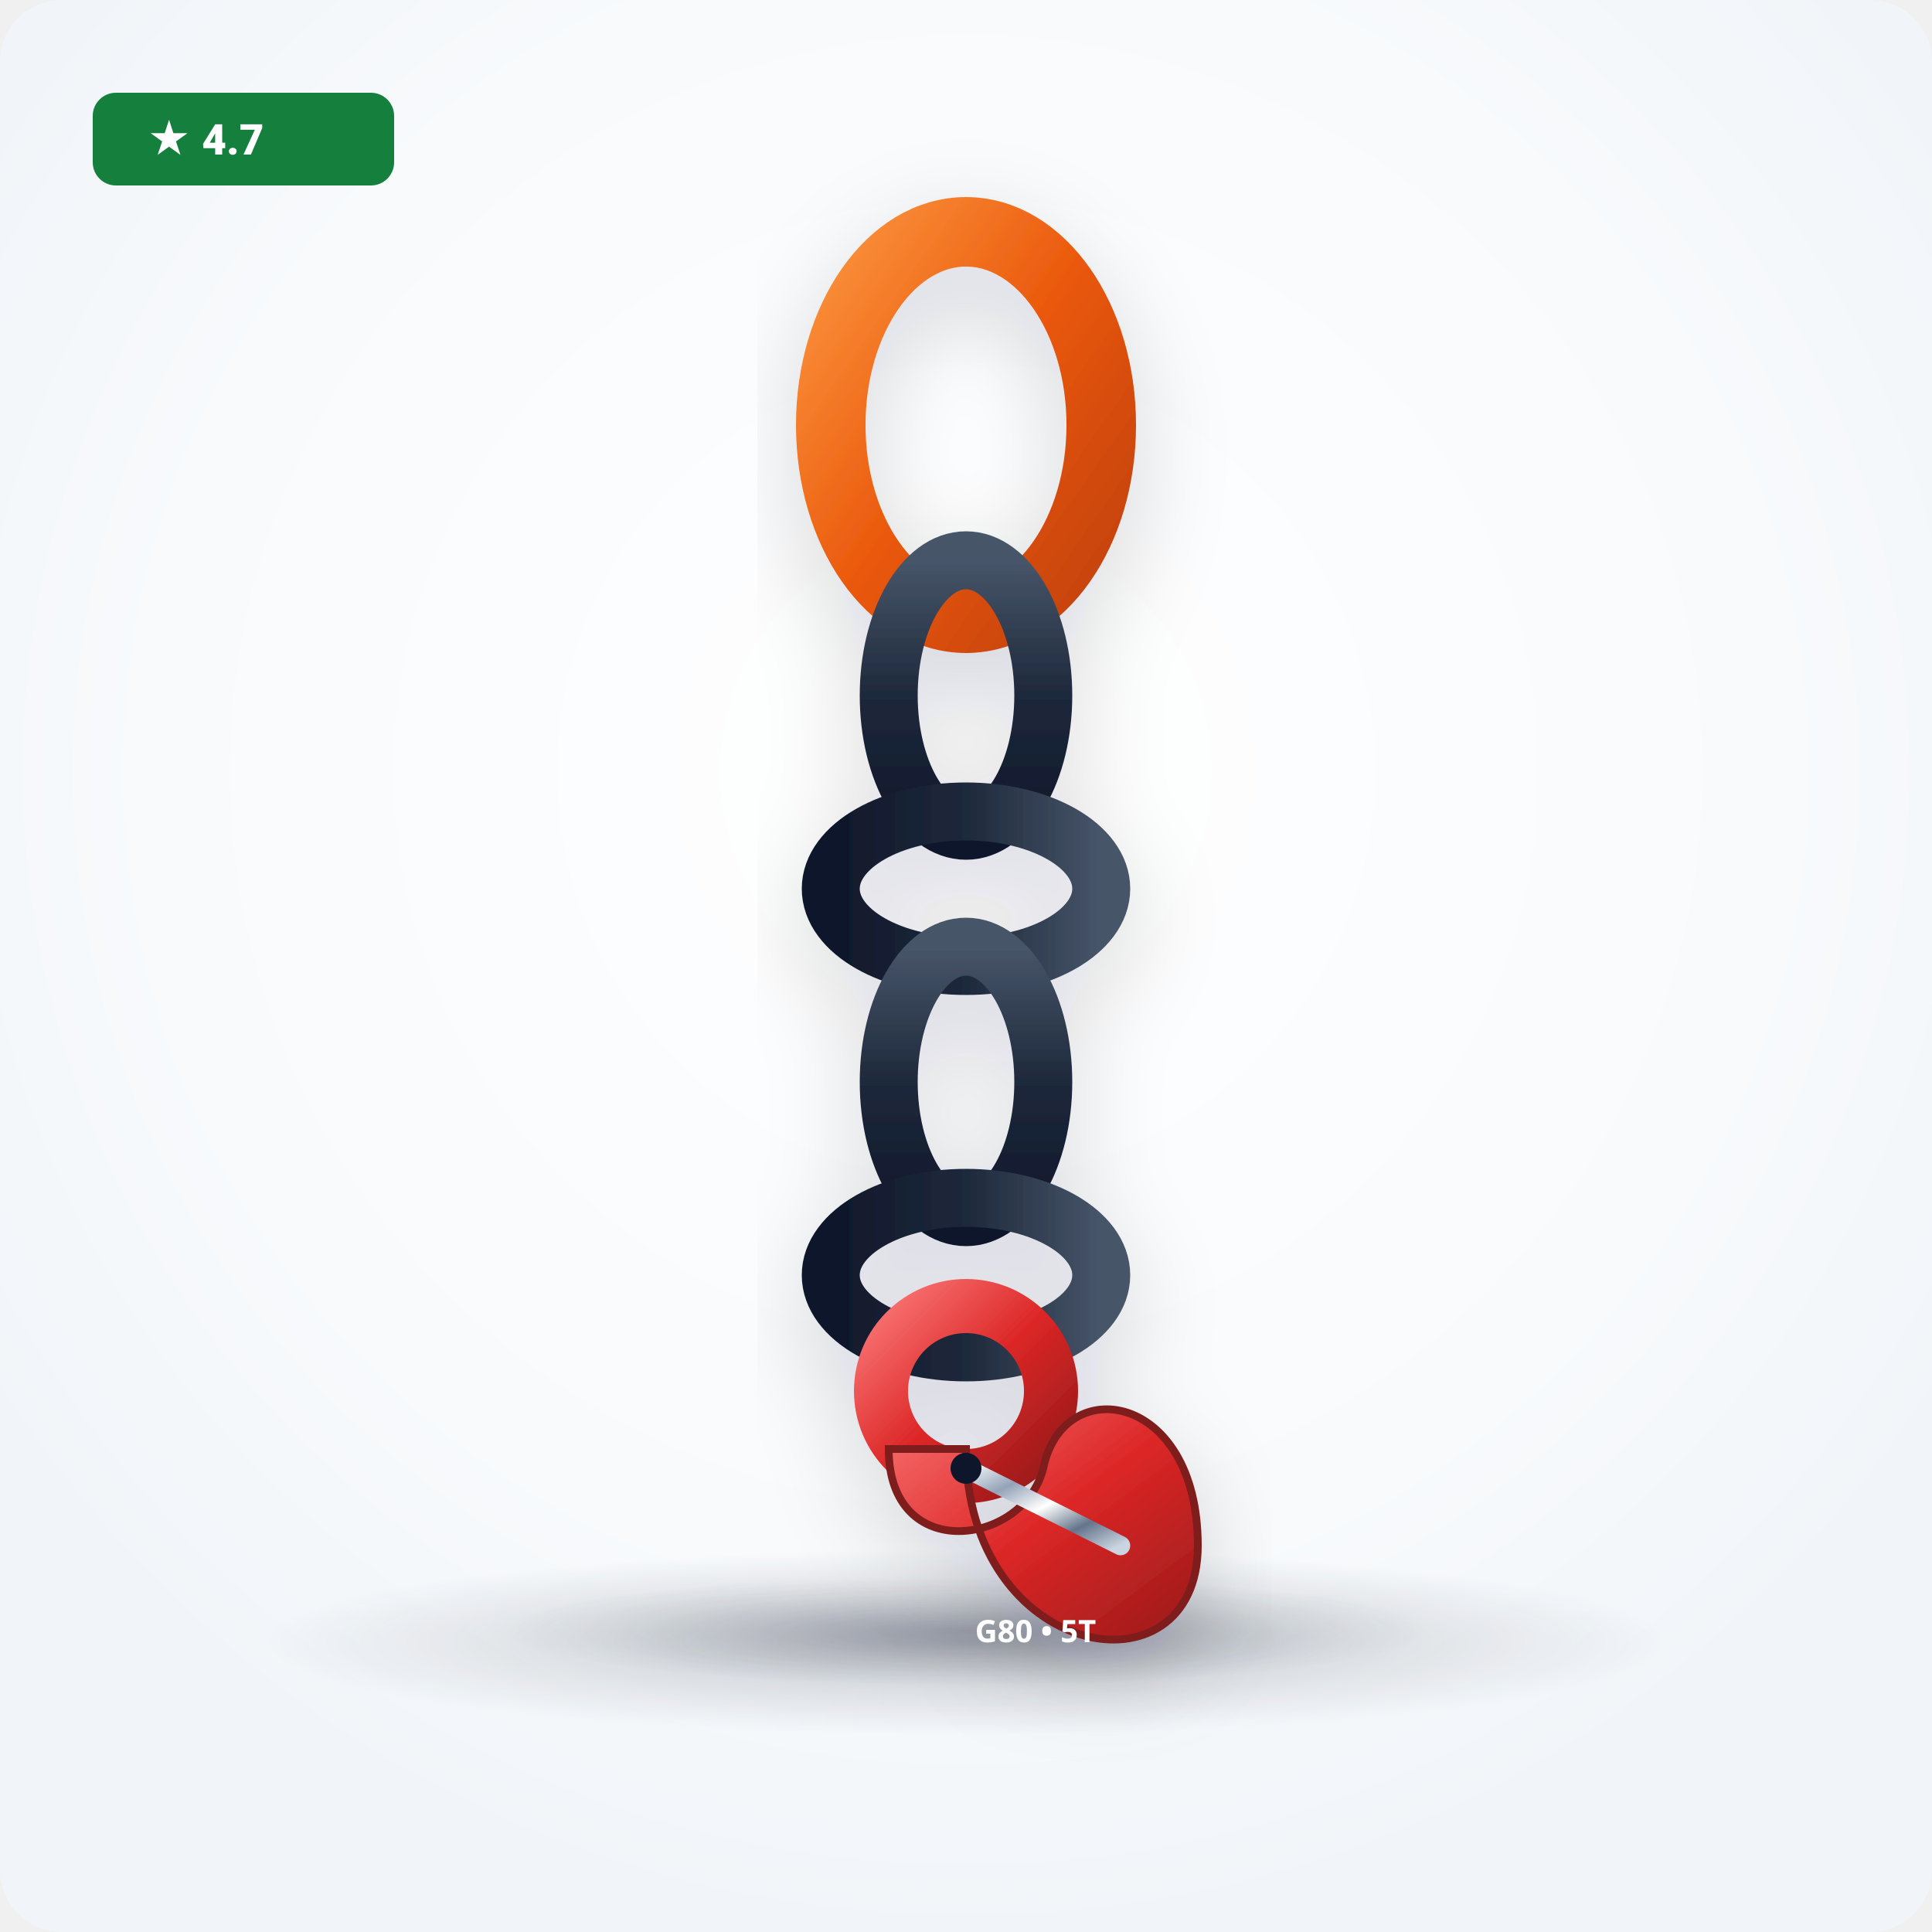
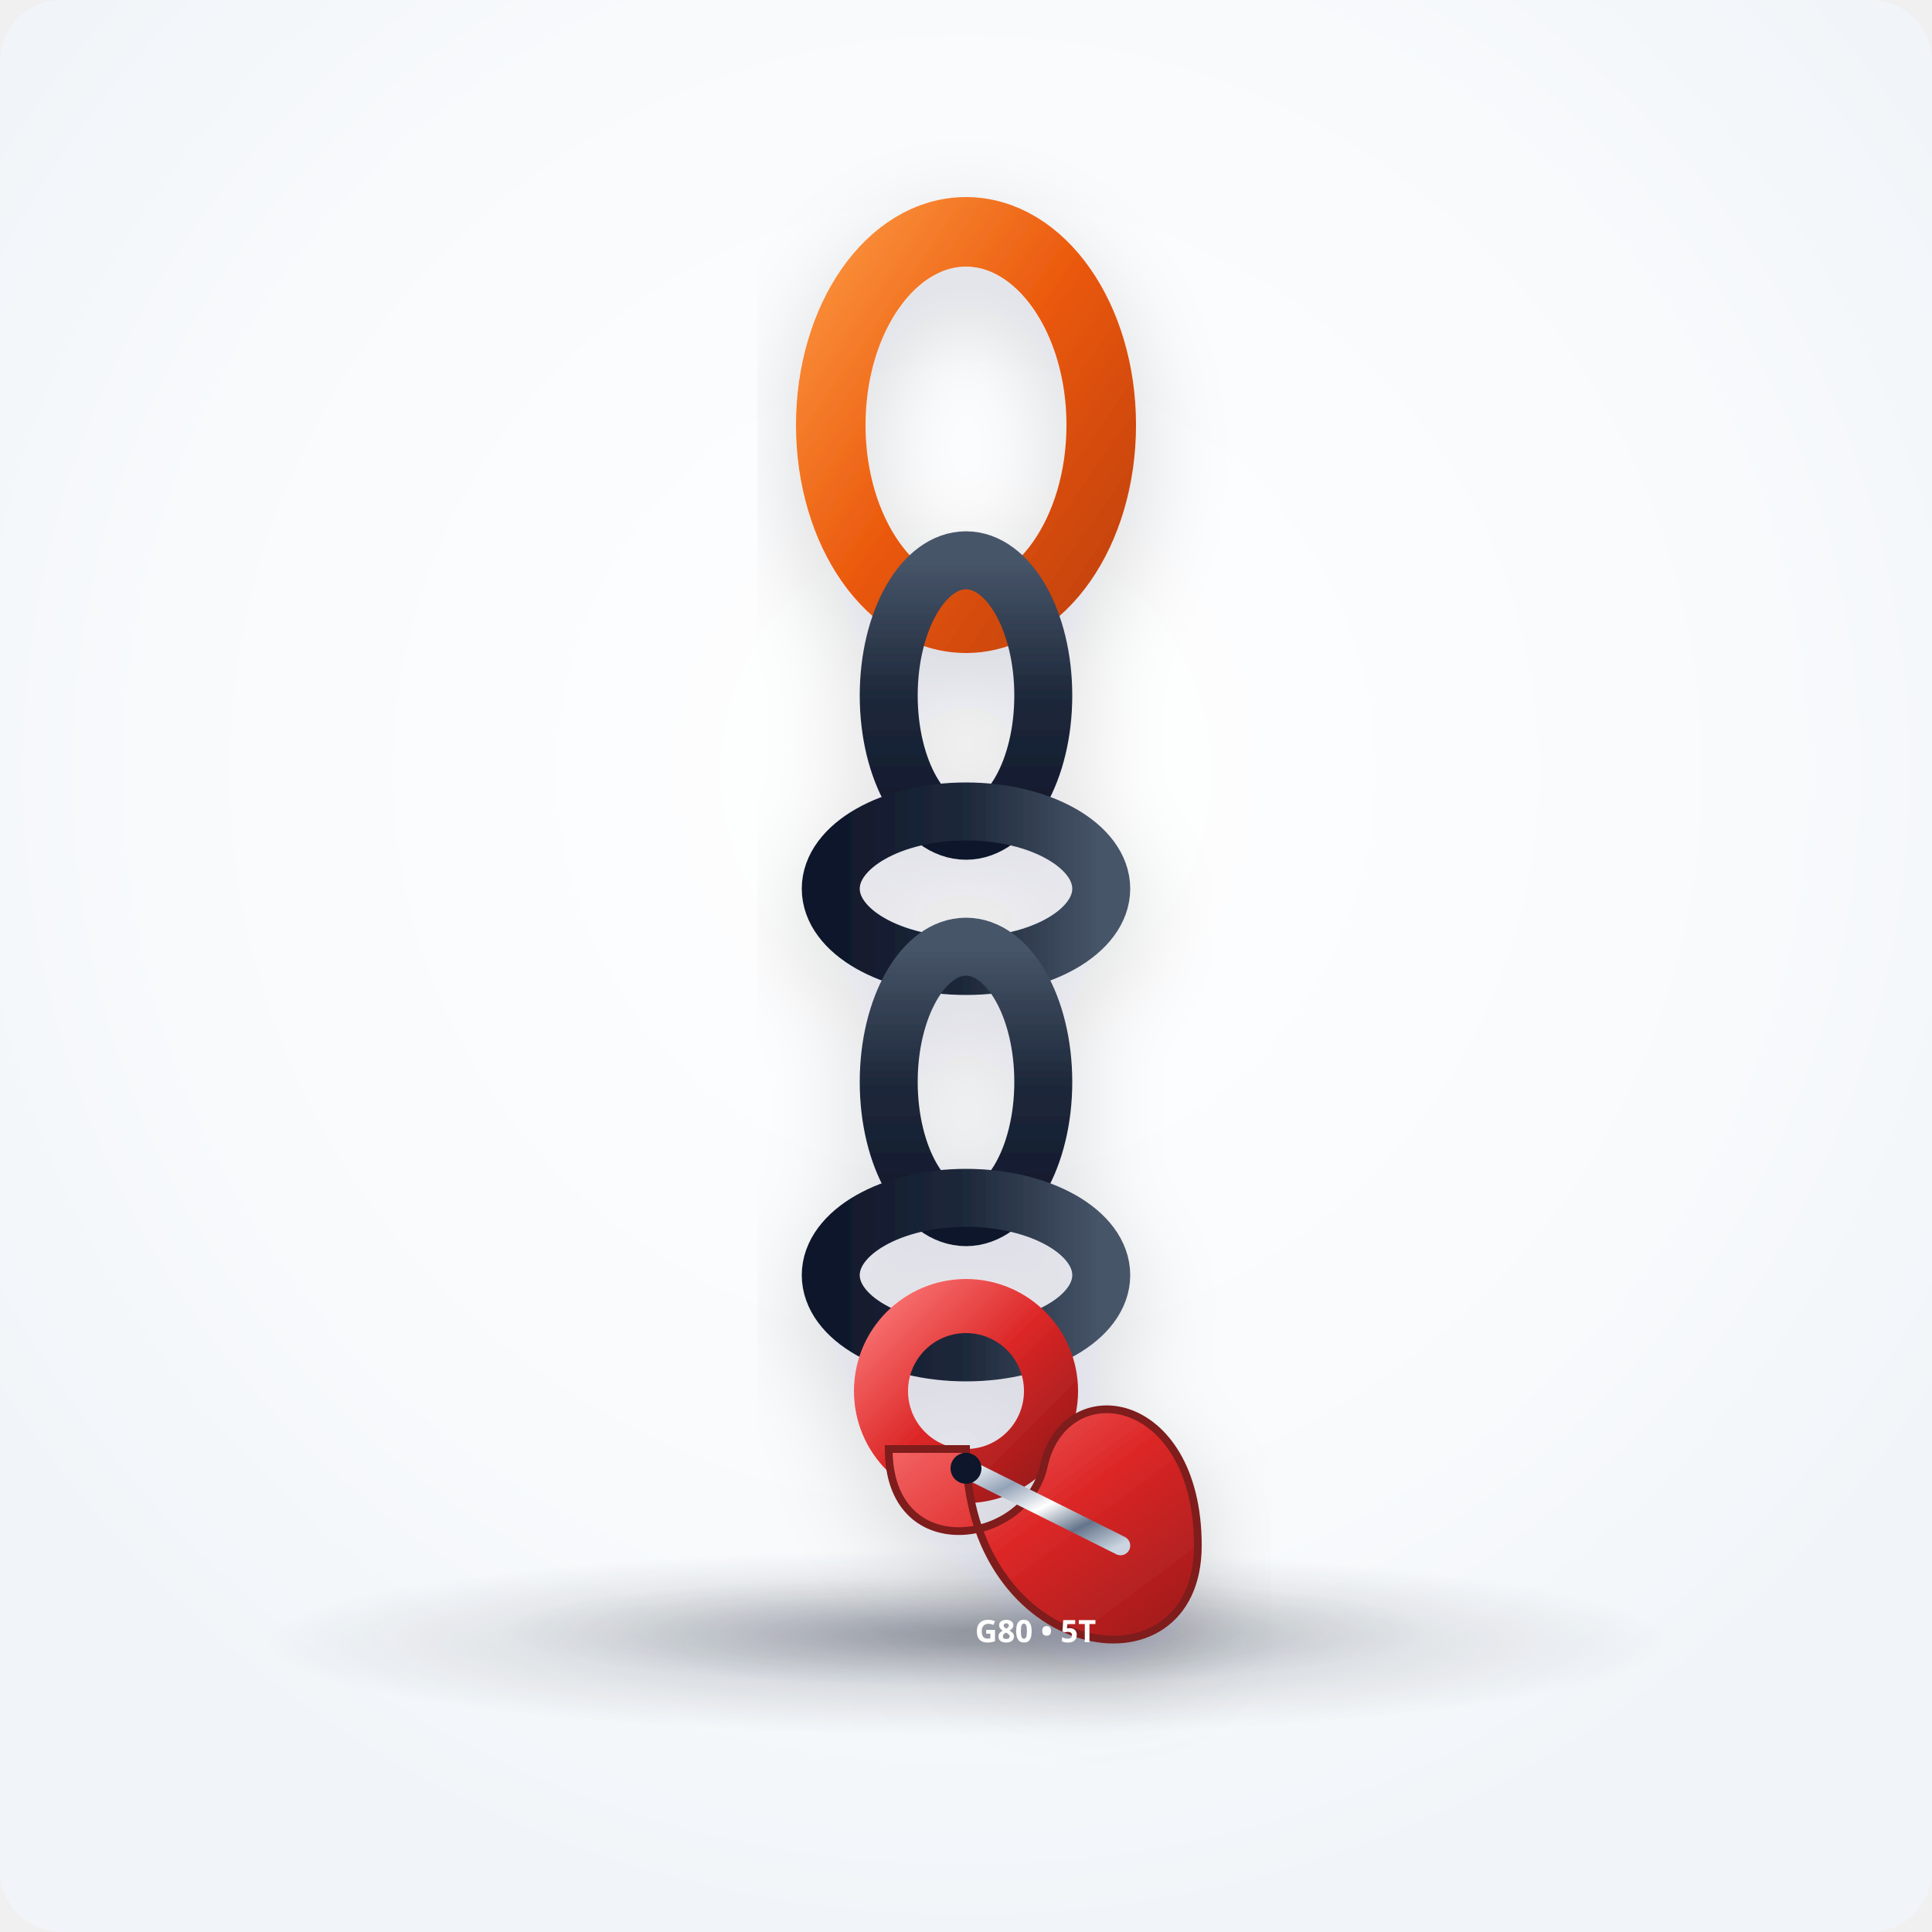
<svg xmlns="http://www.w3.org/2000/svg" viewBox="0 0 500 500" width="500" height="500">
  <defs>
    <radialGradient id="studioBg" cx="50%" cy="40%" r="60%">
      <stop offset="0%" stop-color="#ffffff" />
      <stop offset="70%" stop-color="#f8fafc" />
      <stop offset="100%" stop-color="#f1f5f9" />
    </radialGradient>
    <radialGradient id="contactShadow" cx="50%" cy="50%" r="50%">
      <stop offset="0%" stop-color="rgba(15, 23, 42, 0.28)" />
      <stop offset="50%" stop-color="rgba(15, 23, 42, 0.12)" />
      <stop offset="100%" stop-color="rgba(15, 23, 42, 0)" />
    </radialGradient>
    <linearGradient id="chromeGrad" x1="0%" y1="0%" x2="100%" y2="100%">
      <stop offset="0%" stop-color="#f1f5f9" />
      <stop offset="25%" stop-color="#94a3b8" />
      <stop offset="50%" stop-color="#ffffff" />
      <stop offset="75%" stop-color="#64748b" />
      <stop offset="100%" stop-color="#cbd5e1" />
    </linearGradient>
    <linearGradient id="copperGrad" x1="0%" y1="0%" x2="100%" y2="100%">
      <stop offset="0%" stop-color="#fdba74" />
      <stop offset="35%" stop-color="#ea580c" />
      <stop offset="70%" stop-color="#fed7aa" />
      <stop offset="100%" stop-color="#c2410c" />
    </linearGradient>
    <linearGradient id="darkMetal" x1="0%" y1="0%" x2="0%" y2="100%">
      <stop offset="0%" stop-color="#475569" />
      <stop offset="50%" stop-color="#1e293b" />
      <stop offset="100%" stop-color="#0f172a" />
    </linearGradient>
    <linearGradient id="toolBlue" x1="0%" y1="0%" x2="100%" y2="100%">
      <stop offset="0%" stop-color="#38bdf8" />
      <stop offset="40%" stop-color="#0284c7" />
      <stop offset="100%" stop-color="#0369a1" />
    </linearGradient>
    <linearGradient id="safetyOrange" x1="0%" y1="0%" x2="100%" y2="100%">
      <stop offset="0%" stop-color="#fb923c" />
      <stop offset="50%" stop-color="#ea580c" />
      <stop offset="100%" stop-color="#c2410c" />
    </linearGradient>
    <linearGradient id="dangerRed" x1="0%" y1="0%" x2="100%" y2="100%">
      <stop offset="0%" stop-color="#f87171" />
      <stop offset="50%" stop-color="#dc2626" />
      <stop offset="100%" stop-color="#991b1b" />
    </linearGradient>
    <linearGradient id="cautionYellow" x1="0%" y1="0%" x2="100%" y2="100%">
      <stop offset="0%" stop-color="#fde047" />
      <stop offset="40%" stop-color="#eab308" />
      <stop offset="100%" stop-color="#ca8a04" />
    </linearGradient>
    <filter id="softGlow" x="-20%" y="-20%" width="140%" height="140%">
      <feDropShadow dx="0" dy="8" stdDeviation="12" flood-color="#0f172a" flood-opacity="0.16" />
    </filter>
  </defs>
  <rect width="500" height="500" rx="16" fill="url(#studioBg)" />
  <ellipse cx="250" cy="425" rx="180" ry="24" fill="url(#contactShadow)" />
  <ellipse cx="250" cy="422" rx="120" ry="14" fill="url(#contactShadow)" opacity="0.8" />
  <g filter="url(#softGlow)">
    <g transform="translate(100, 60)">
      <ellipse cx="150" cy="50" rx="35" ry="50" fill="none" stroke="url(#safetyOrange)" stroke-width="18" />
      <g fill="none" stroke="url(#darkMetal)" stroke-width="15">
        <ellipse cx="150" cy="120" rx="20" ry="35" />
        <ellipse cx="150" cy="170" rx="20" ry="35" transform="rotate(90 150 170)" />
        <ellipse cx="150" cy="220" rx="20" ry="35" />
        <ellipse cx="150" cy="270" rx="20" ry="35" transform="rotate(90 150 270)" />
      </g>
      <g transform="translate(100, 270)">
        <circle cx="50" cy="30" r="22" fill="none" stroke="url(#dangerRed)" stroke-width="14" />
        <path d="M50 45 C50 100 110 110 110 70 C110 30 75 25 70 50 C65 70 30 75 30 45 Z" fill="url(#dangerRed)" stroke="#7f1d1d" stroke-width="2" />
        <line x1="50" y1="50" x2="90" y2="70" stroke="url(#chromeGrad)" stroke-width="5" stroke-linecap="round" />
        <circle cx="50" cy="50" r="4" fill="#0f172a" />
        <text x="68" y="95" font-family="sans-serif" font-size="8" font-weight="900" fill="#ffffff" text-anchor="middle">G80 • 5T</text>
      </g>
    </g>
  </g>
-   <g transform="translate(24, 24)">
-     <rect width="78" height="24" rx="6" fill="#15803d" />
-     <text x="14" y="16" font-family="-apple-system, BlinkMacSystemFont, 'Segoe UI', Roboto, sans-serif" font-size="11" font-weight="800" fill="#ffffff">★ 4.7</text>
-   </g>
</svg>
